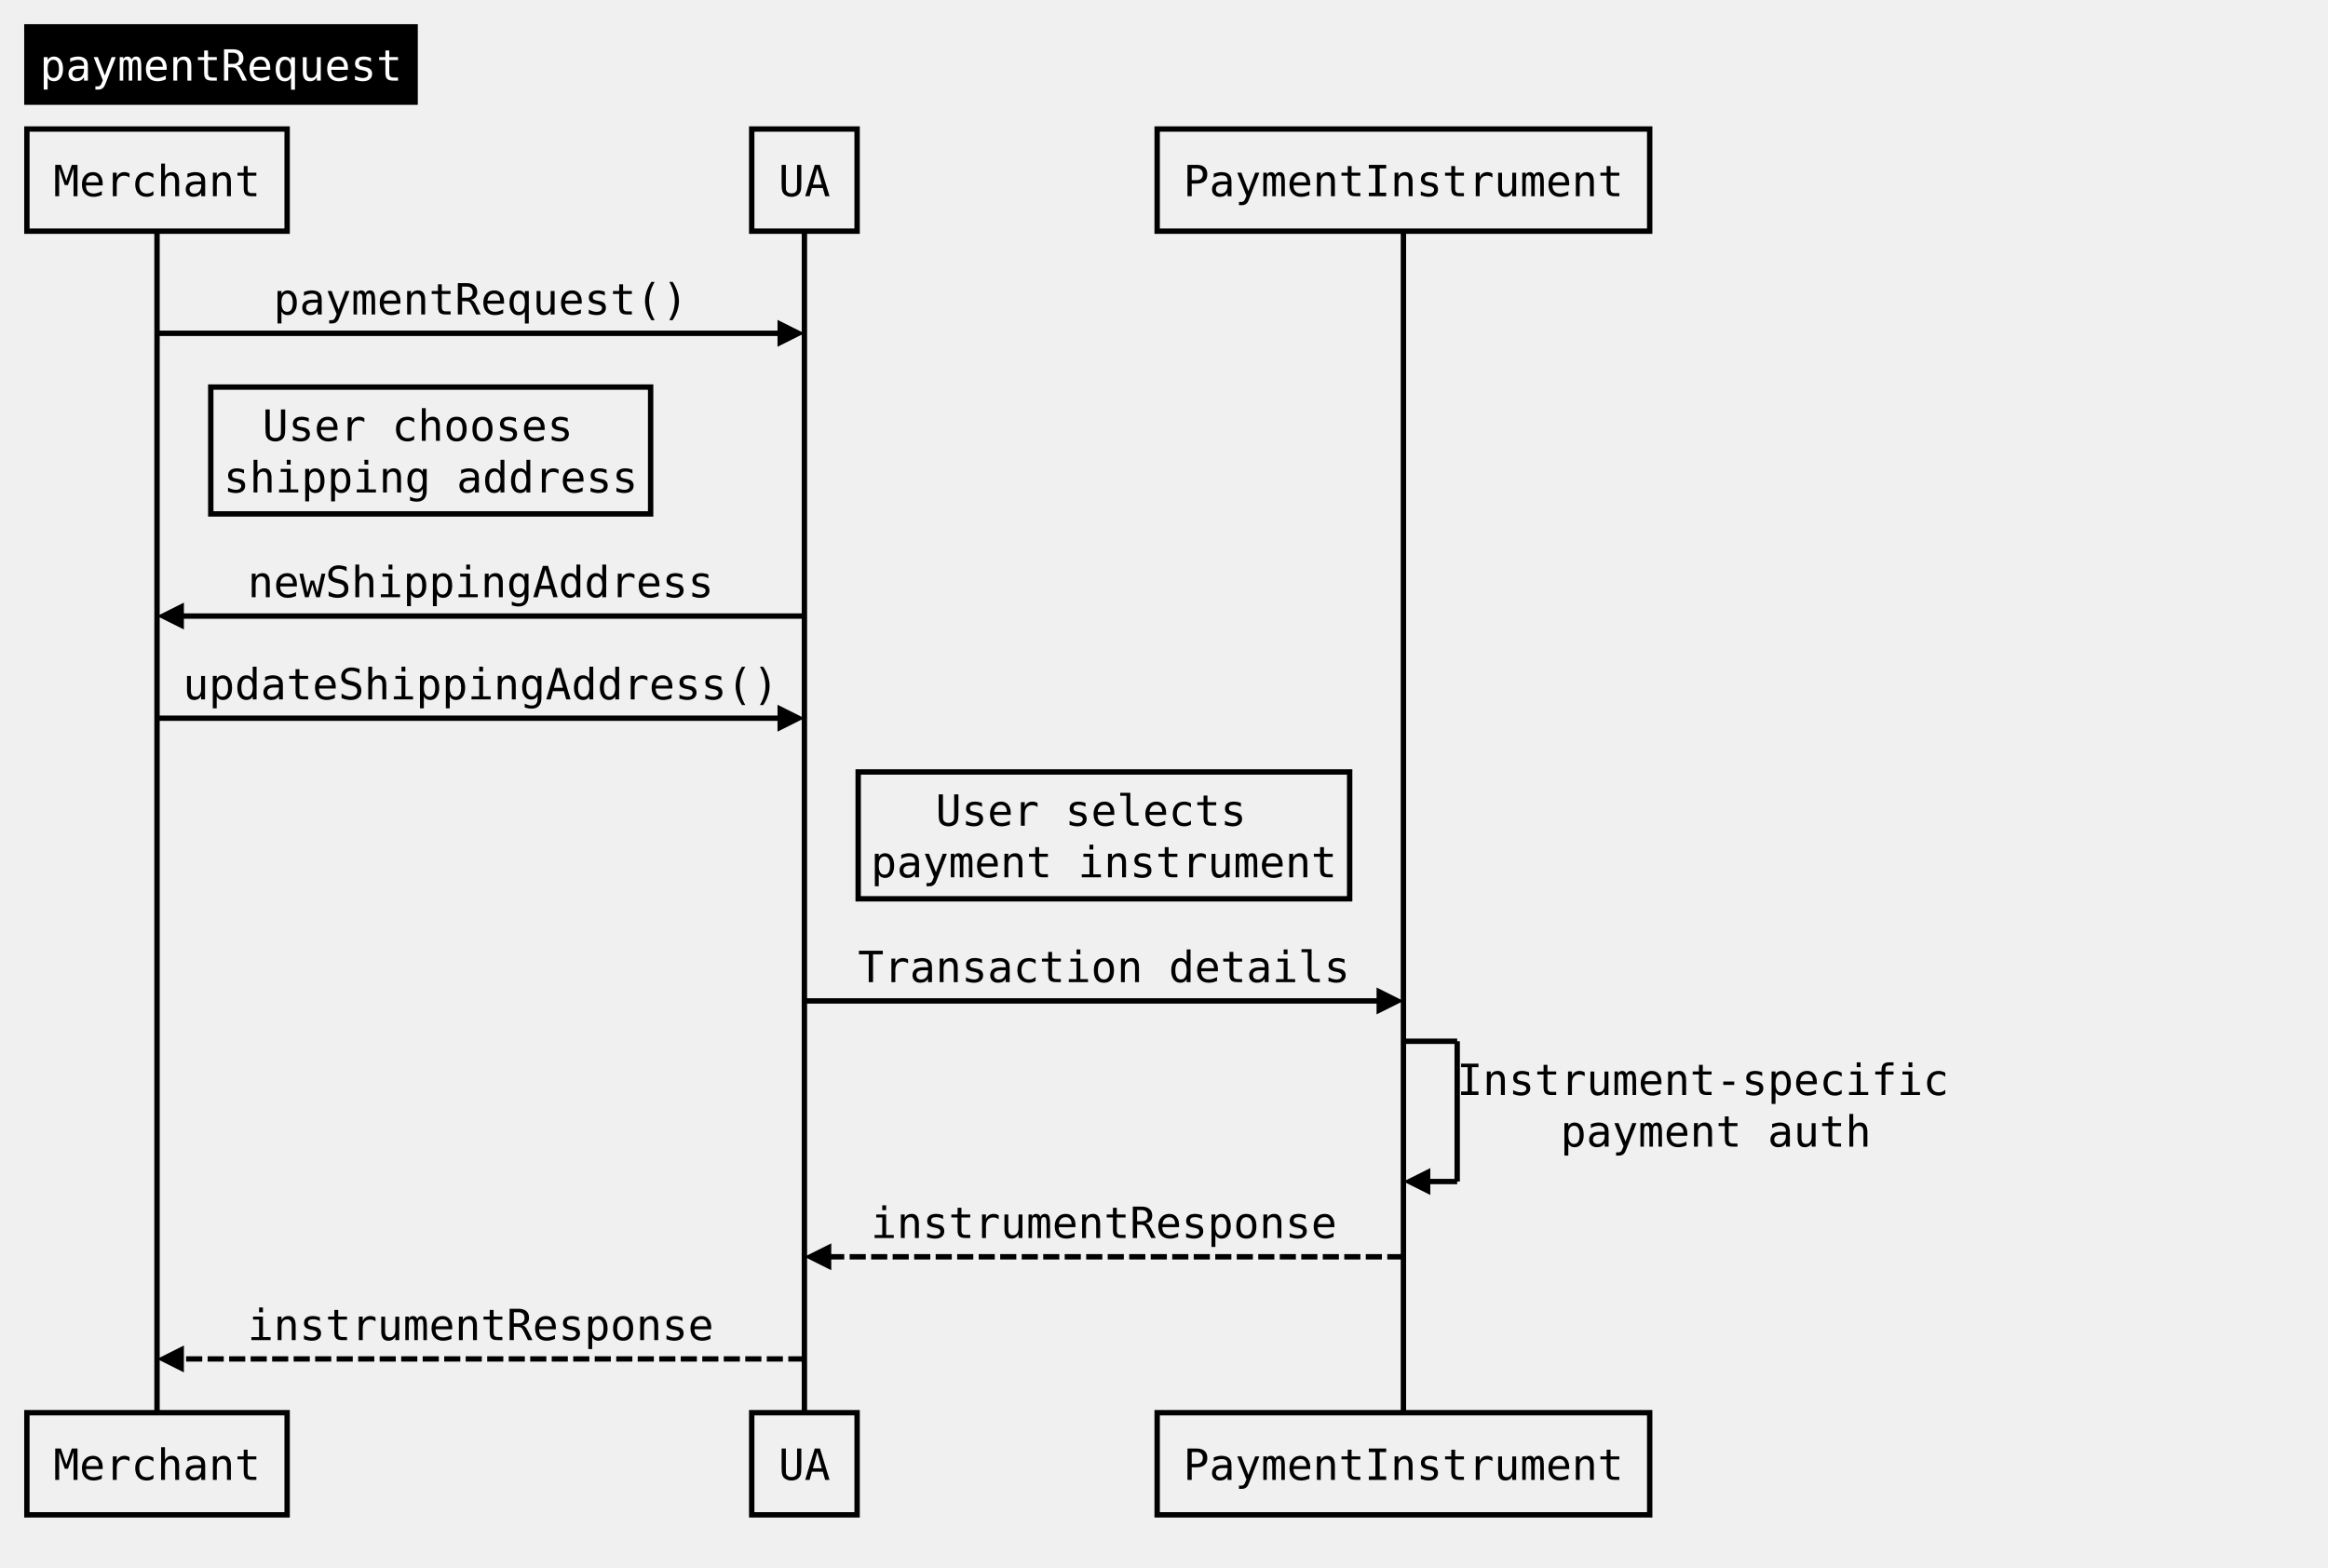
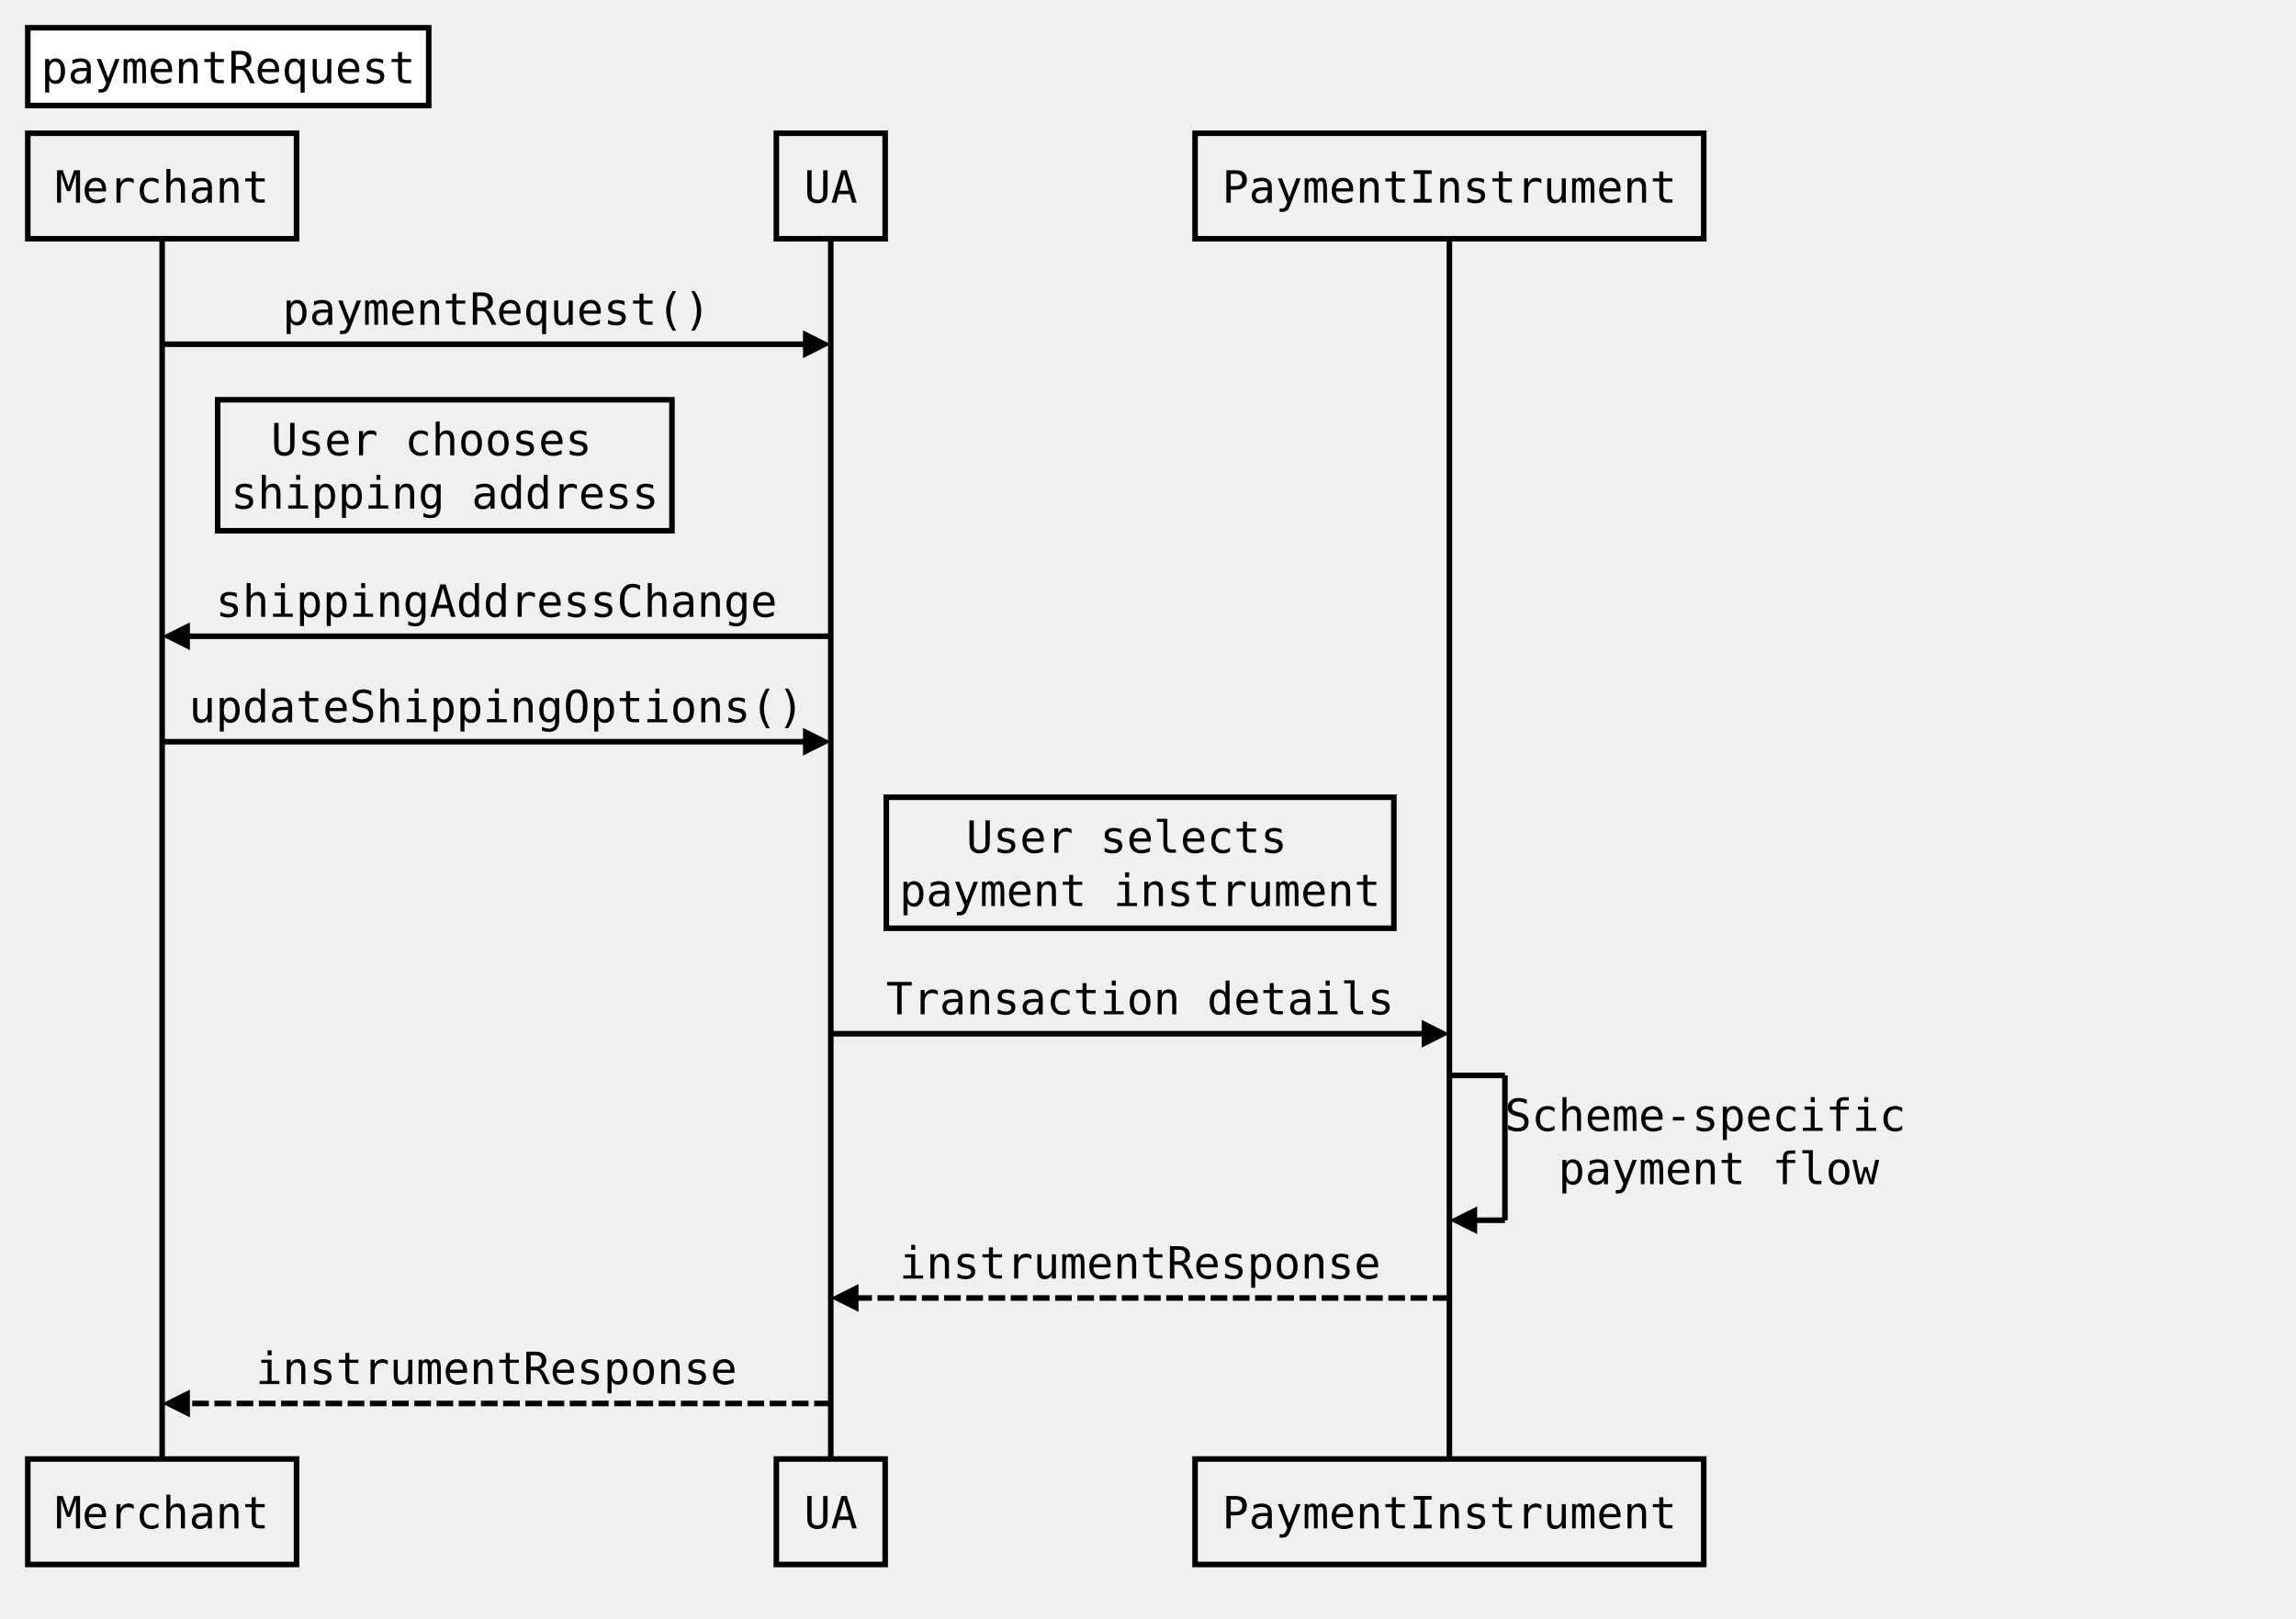
- <svg xmlns="http://www.w3.org/2000/svg" xmlns:xlink="http://www.w3.org/1999/xlink" width="866" height="583">
-   <source>Title: paymentRequest [fontcolor="white", fillcolor="black", color="black"]
+ <svg xmlns="http://www.w3.org/2000/svg" xmlns:xlink="http://www.w3.org/1999/xlink" width="827" height="583">
+   <source>Title: paymentRequest [fontcolor="black", fillcolor="white", color="black"]

participant Merchant as M 
participant UA as UA
participant PaymentInstrument as PI

M-&gt;UA: paymentRequest()
Note right of M: User chooses\nshipping address
- UA-&gt;M: newShippingAddress
- M-&gt;UA: updateShippingAddress()
+ UA-&gt;M: shippingAddressChange
+ M-&gt;UA: updateShippingOptions()
Note right of UA: User selects\npayment instrument
UA-&gt;PI: Transaction details
- PI-&gt;PI: Instrument-specific\npayment auth
+ PI-&gt;PI: Scheme-specific\npayment flow
PI--&gt;UA: instrumentResponse
UA--&gt;M: instrumentResponse</source>
  <defs style="-webkit-tap-highlight-color: rgba(0, 0, 0, 0);">
    <path stroke-linecap="round" d="M5,0 0,2.5 5,5z" id="raphael-marker-block" style="-webkit-tap-highlight-color: rgba(0, 0, 0, 0);" />
-     <marker id="raphael-marker-endblock55-obj6507" markerHeight="5" markerWidth="5" orient="auto" refX="2.5" refY="2.5" style="-webkit-tap-highlight-color: rgba(0, 0, 0, 0);">
+     <marker id="raphael-marker-endblock55-obj3009" markerHeight="5" markerWidth="5" orient="auto" refX="2.5" refY="2.5" style="-webkit-tap-highlight-color: rgba(0, 0, 0, 0);">
      <use xlink:href="#raphael-marker-block" transform="rotate(180 2.5 2.5) scale(1,1)" stroke-width="1" fill="#000" stroke="none" style="-webkit-tap-highlight-color: rgba(0, 0, 0, 0);" />
    </marker>
-     <marker id="raphael-marker-endblock55-obj6513" markerHeight="5" markerWidth="5" orient="auto" refX="2.5" refY="2.5" style="-webkit-tap-highlight-color: rgba(0, 0, 0, 0);">
+     <marker id="raphael-marker-endblock55-obj3015" markerHeight="5" markerWidth="5" orient="auto" refX="2.5" refY="2.5" style="-webkit-tap-highlight-color: rgba(0, 0, 0, 0);">
      <use xlink:href="#raphael-marker-block" transform="rotate(180 2.5 2.5) scale(1,1)" stroke-width="1" fill="#000" stroke="none" style="-webkit-tap-highlight-color: rgba(0, 0, 0, 0);" />
    </marker>
-     <marker id="raphael-marker-endblock55-obj6516" markerHeight="5" markerWidth="5" orient="auto" refX="2.5" refY="2.5" style="-webkit-tap-highlight-color: rgba(0, 0, 0, 0);">
+     <marker id="raphael-marker-endblock55-obj3018" markerHeight="5" markerWidth="5" orient="auto" refX="2.5" refY="2.5" style="-webkit-tap-highlight-color: rgba(0, 0, 0, 0);">
      <use xlink:href="#raphael-marker-block" transform="rotate(180 2.5 2.5) scale(1,1)" stroke-width="1" fill="#000" stroke="none" style="-webkit-tap-highlight-color: rgba(0, 0, 0, 0);" />
    </marker>
-     <marker id="raphael-marker-endblock55-obj6522" markerHeight="5" markerWidth="5" orient="auto" refX="2.5" refY="2.5" style="-webkit-tap-highlight-color: rgba(0, 0, 0, 0);">
+     <marker id="raphael-marker-endblock55-obj3024" markerHeight="5" markerWidth="5" orient="auto" refX="2.5" refY="2.5" style="-webkit-tap-highlight-color: rgba(0, 0, 0, 0);">
      <use xlink:href="#raphael-marker-block" transform="rotate(180 2.5 2.5) scale(1,1)" stroke-width="1" fill="#000" stroke="none" style="-webkit-tap-highlight-color: rgba(0, 0, 0, 0);" />
    </marker>
-     <marker id="raphael-marker-endblock55-obj6527" markerHeight="5" markerWidth="5" orient="auto" refX="2.5" refY="2.5" style="-webkit-tap-highlight-color: rgba(0, 0, 0, 0);">
+     <marker id="raphael-marker-endblock55-obj3029" markerHeight="5" markerWidth="5" orient="auto" refX="2.5" refY="2.5" style="-webkit-tap-highlight-color: rgba(0, 0, 0, 0);">
      <use xlink:href="#raphael-marker-block" transform="rotate(180 2.5 2.5) scale(1,1)" stroke-width="1" fill="#000" stroke="none" style="-webkit-tap-highlight-color: rgba(0, 0, 0, 0);" />
    </marker>
-     <marker id="raphael-marker-endblock55-obj6530" markerHeight="5" markerWidth="5" orient="auto" refX="2.5" refY="2.5" style="-webkit-tap-highlight-color: rgba(0, 0, 0, 0);">
+     <marker id="raphael-marker-endblock55-obj3032" markerHeight="5" markerWidth="5" orient="auto" refX="2.5" refY="2.5" style="-webkit-tap-highlight-color: rgba(0, 0, 0, 0);">
      <use xlink:href="#raphael-marker-block" transform="rotate(180 2.5 2.5) scale(1,1)" stroke-width="1" fill="#000" stroke="none" style="-webkit-tap-highlight-color: rgba(0, 0, 0, 0);" />
    </marker>
-     <marker id="raphael-marker-endblock55-obj6533" markerHeight="5" markerWidth="5" orient="auto" refX="2.5" refY="2.5" style="-webkit-tap-highlight-color: rgba(0, 0, 0, 0);">
+     <marker id="raphael-marker-endblock55-obj3035" markerHeight="5" markerWidth="5" orient="auto" refX="2.5" refY="2.5" style="-webkit-tap-highlight-color: rgba(0, 0, 0, 0);">
      <use xlink:href="#raphael-marker-block" transform="rotate(180 2.5 2.5) scale(1,1)" stroke-width="1" fill="#000" stroke="none" style="-webkit-tap-highlight-color: rgba(0, 0, 0, 0);" />
    </marker>
  </defs>
-   <rect x="10" y="10" width="144.422" height="28" r="0" rx="0" ry="0" fill="#000000" stroke="#000000" stroke-width="2" style="-webkit-tap-highlight-color: rgba(0, 0, 0, 0);" />
-   <rect x="15" y="15" width="134.422" height="18" r="0" rx="0" ry="0" fill="#000000" stroke="none" style="-webkit-tap-highlight-color: rgba(0, 0, 0, 0);" />
-   <text x="82.211" y="24" text-anchor="middle" font="10px &quot;Arial&quot;" stroke="none" fill="#ffffff" style="-webkit-tap-highlight-color: rgba(0, 0, 0, 0); text-anchor: middle; font-style: normal; font-variant: normal; font-weight: normal; font-stretch: normal; font-size: 16px; line-height: normal; font-family: 'Andale Mono', monospace;" font-size="16px" font-family="Andale Mono, monospace">
+   <rect x="10" y="10" width="144.422" height="28" r="0" rx="0" ry="0" fill="#ffffff" stroke="#000000" stroke-width="2" style="-webkit-tap-highlight-color: rgba(0, 0, 0, 0);" />
+   <rect x="15" y="15" width="134.422" height="18" r="0" rx="0" ry="0" fill="#ffffff" stroke="none" style="-webkit-tap-highlight-color: rgba(0, 0, 0, 0);" />
+   <text x="82.211" y="24" text-anchor="middle" font="10px &quot;Arial&quot;" stroke="none" fill="#000000" style="-webkit-tap-highlight-color: rgba(0, 0, 0, 0); text-anchor: middle; font-style: normal; font-variant: normal; font-weight: normal; font-stretch: normal; font-size: 16px; line-height: normal; font-family: 'Andale Mono', monospace;" font-size="16px" font-family="Andale Mono, monospace">
    <tspan dy="6" style="-webkit-tap-highlight-color: rgba(0, 0, 0, 0);">paymentRequest</tspan>
  </text>
  <rect x="10" y="48" width="96.812" height="38" r="0" rx="0" ry="0" fill="none" stroke="#000000" stroke-width="2" style="-webkit-tap-highlight-color: rgba(0, 0, 0, 0);" />
  <rect x="20" y="58" width="76.812" height="18" r="0" rx="0" ry="0" fill="none" stroke="none" style="-webkit-tap-highlight-color: rgba(0, 0, 0, 0);" />
  <text x="58.406" y="67" text-anchor="middle" font="10px &quot;Arial&quot;" stroke="none" fill="#000000" style="-webkit-tap-highlight-color: rgba(0, 0, 0, 0); text-anchor: middle; font-style: normal; font-variant: normal; font-weight: normal; font-stretch: normal; font-size: 16px; line-height: normal; font-family: 'Andale Mono', monospace;" font-size="16px" font-family="Andale Mono, monospace">
    <tspan dy="6" style="-webkit-tap-highlight-color: rgba(0, 0, 0, 0);">Merchant</tspan>
  </text>
  <rect x="10" y="525.562" width="96.812" height="38" r="0" rx="0" ry="0" fill="none" stroke="#000000" stroke-width="2" style="-webkit-tap-highlight-color: rgba(0, 0, 0, 0);" />
  <rect x="20" y="535.562" width="76.812" height="18" r="0" rx="0" ry="0" fill="none" stroke="none" style="-webkit-tap-highlight-color: rgba(0, 0, 0, 0);" />
  <text x="58.406" y="544.562" text-anchor="middle" font="10px &quot;Arial&quot;" stroke="none" fill="#000000" style="-webkit-tap-highlight-color: rgba(0, 0, 0, 0); text-anchor: middle; font-style: normal; font-variant: normal; font-weight: normal; font-stretch: normal; font-size: 16px; line-height: normal; font-family: 'Andale Mono', monospace;" font-size="16px" font-family="Andale Mono, monospace">
    <tspan dy="6" style="-webkit-tap-highlight-color: rgba(0, 0, 0, 0);">Merchant</tspan>
  </text>
  <path fill="none" stroke="#000000" d="M58.406,86L58.406,525.562" stroke-width="2" style="-webkit-tap-highlight-color: rgba(0, 0, 0, 0);" />
  <rect x="279.633" y="48" width="39.203" height="38" r="0" rx="0" ry="0" fill="none" stroke="#000000" stroke-width="2" style="-webkit-tap-highlight-color: rgba(0, 0, 0, 0);" />
  <rect x="289.625" y="58" width="19.203" height="18" r="0" rx="0" ry="0" fill="none" stroke="none" style="-webkit-tap-highlight-color: rgba(0, 0, 0, 0);" />
  <text x="299.234" y="67" text-anchor="middle" font="10px &quot;Arial&quot;" stroke="none" fill="#000000" style="-webkit-tap-highlight-color: rgba(0, 0, 0, 0); text-anchor: middle; font-style: normal; font-variant: normal; font-weight: normal; font-stretch: normal; font-size: 16px; line-height: normal; font-family: 'Andale Mono', monospace;" font-size="16px" font-family="Andale Mono, monospace">
    <tspan dy="6" style="-webkit-tap-highlight-color: rgba(0, 0, 0, 0);">UA</tspan>
  </text>
  <rect x="279.633" y="525.562" width="39.203" height="38" r="0" rx="0" ry="0" fill="none" stroke="#000000" stroke-width="2" style="-webkit-tap-highlight-color: rgba(0, 0, 0, 0);" />
  <rect x="289.625" y="535.562" width="19.203" height="18" r="0" rx="0" ry="0" fill="none" stroke="none" style="-webkit-tap-highlight-color: rgba(0, 0, 0, 0);" />
  <text x="299.234" y="544.562" text-anchor="middle" font="10px &quot;Arial&quot;" stroke="none" fill="#000000" style="-webkit-tap-highlight-color: rgba(0, 0, 0, 0); text-anchor: middle; font-style: normal; font-variant: normal; font-weight: normal; font-stretch: normal; font-size: 16px; line-height: normal; font-family: 'Andale Mono', monospace;" font-size="16px" font-family="Andale Mono, monospace">
    <tspan dy="6" style="-webkit-tap-highlight-color: rgba(0, 0, 0, 0);">UA</tspan>
  </text>
  <path fill="none" stroke="#000000" d="M299.234,86L299.234,525.562" stroke-width="2" style="-webkit-tap-highlight-color: rgba(0, 0, 0, 0);" />
  <rect x="430.453" y="48" width="183.219" height="38" r="0" rx="0" ry="0" fill="none" stroke="#000000" stroke-width="2" style="-webkit-tap-highlight-color: rgba(0, 0, 0, 0);" />
  <rect x="440.438" y="58" width="163.219" height="18" r="0" rx="0" ry="0" fill="none" stroke="none" style="-webkit-tap-highlight-color: rgba(0, 0, 0, 0);" />
  <text x="522.062" y="67" text-anchor="middle" font="10px &quot;Arial&quot;" stroke="none" fill="#000000" style="-webkit-tap-highlight-color: rgba(0, 0, 0, 0); text-anchor: middle; font-style: normal; font-variant: normal; font-weight: normal; font-stretch: normal; font-size: 16px; line-height: normal; font-family: 'Andale Mono', monospace;" font-size="16px" font-family="Andale Mono, monospace">
    <tspan dy="6" style="-webkit-tap-highlight-color: rgba(0, 0, 0, 0);">PaymentInstrument</tspan>
  </text>
  <rect x="430.453" y="525.562" width="183.219" height="38" r="0" rx="0" ry="0" fill="none" stroke="#000000" stroke-width="2" style="-webkit-tap-highlight-color: rgba(0, 0, 0, 0);" />
  <rect x="440.438" y="535.562" width="163.219" height="18" r="0" rx="0" ry="0" fill="none" stroke="none" style="-webkit-tap-highlight-color: rgba(0, 0, 0, 0);" />
  <text x="522.062" y="544.562" text-anchor="middle" font="10px &quot;Arial&quot;" stroke="none" fill="#000000" style="-webkit-tap-highlight-color: rgba(0, 0, 0, 0); text-anchor: middle; font-style: normal; font-variant: normal; font-weight: normal; font-stretch: normal; font-size: 16px; line-height: normal; font-family: 'Andale Mono', monospace;" font-size="16px" font-family="Andale Mono, monospace">
    <tspan dy="6" style="-webkit-tap-highlight-color: rgba(0, 0, 0, 0);">PaymentInstrument</tspan>
  </text>
  <path fill="none" stroke="#000000" d="M522.062,86L522.062,525.562" stroke-width="2" style="-webkit-tap-highlight-color: rgba(0, 0, 0, 0);" />
  <rect x="102" y="102" width="153.625" height="18" r="0" rx="0" ry="0" fill="none" stroke="none" style="-webkit-tap-highlight-color: rgba(0, 0, 0, 0);" />
  <text x="178.82" y="111" text-anchor="middle" font="10px &quot;Arial&quot;" stroke="none" fill="#000000" style="-webkit-tap-highlight-color: rgba(0, 0, 0, 0); text-anchor: middle; font-style: normal; font-variant: normal; font-weight: normal; font-stretch: normal; font-size: 16px; line-height: normal; font-family: 'Andale Mono', monospace;" font-size="16px" font-family="Andale Mono, monospace">
    <tspan dy="6" style="-webkit-tap-highlight-color: rgba(0, 0, 0, 0);">paymentRequest()</tspan>
  </text>
-   <path fill="none" stroke="#000000" d="M58.406,124C58.406,124,259.728,124,294.232,124" stroke-width="2" marker-end="url(#raphael-marker-endblock55-obj6507)" stroke-dasharray="0" style="-webkit-tap-highlight-color: rgba(0, 0, 0, 0);" />
+   <path fill="none" stroke="#000000" d="M58.406,124C58.406,124,259.728,124,294.232,124" stroke-width="2" marker-end="url(#raphael-marker-endblock55-obj3009)" stroke-dasharray="0" style="-webkit-tap-highlight-color: rgba(0, 0, 0, 0);" />
  <rect x="78.406" y="144" width="163.625" height="47.188" r="0" rx="0" ry="0" fill="none" stroke="#000000" stroke-width="2" style="-webkit-tap-highlight-color: rgba(0, 0, 0, 0);" />
  <rect x="83.406" y="149" width="153.625" height="37.188" r="0" rx="0" ry="0" fill="none" stroke="none" style="-webkit-tap-highlight-color: rgba(0, 0, 0, 0);" />
  <text x="160.219" y="167.594" text-anchor="middle" font="10px &quot;Arial&quot;" stroke="none" fill="#000000" style="-webkit-tap-highlight-color: rgba(0, 0, 0, 0); text-anchor: middle; font-style: normal; font-variant: normal; font-weight: normal; font-stretch: normal; font-size: 16px; line-height: normal; font-family: 'Andale Mono', monospace;" font-size="16px" font-family="Andale Mono, monospace">
    <tspan dy="-3.594" style="-webkit-tap-highlight-color: rgba(0, 0, 0, 0);">User chooses</tspan>
    <tspan dy="19.2" x="160.219" style="-webkit-tap-highlight-color: rgba(0, 0, 0, 0);">shipping address</tspan>
  </text>
-   <rect x="92.406" y="207.188" width="172.828" height="18" r="0" rx="0" ry="0" fill="none" stroke="none" style="-webkit-tap-highlight-color: rgba(0, 0, 0, 0);" />
+   <rect x="78" y="207.188" width="201.625" height="18" r="0" rx="0" ry="0" fill="none" stroke="none" style="-webkit-tap-highlight-color: rgba(0, 0, 0, 0);" />
  <text x="178.82" y="216.188" text-anchor="middle" font="10px &quot;Arial&quot;" stroke="none" fill="#000000" style="-webkit-tap-highlight-color: rgba(0, 0, 0, 0); text-anchor: middle; font-style: normal; font-variant: normal; font-weight: normal; font-stretch: normal; font-size: 16px; line-height: normal; font-family: 'Andale Mono', monospace;" font-size="16px" font-family="Andale Mono, monospace">
-     <tspan dy="6" style="-webkit-tap-highlight-color: rgba(0, 0, 0, 0);">newShippingAddress</tspan>
+     <tspan dy="6" style="-webkit-tap-highlight-color: rgba(0, 0, 0, 0);">shippingAddressChange</tspan>
  </text>
-   <path fill="none" stroke="#000000" d="M299.234,229.188C299.234,229.188,97.913,229.188,63.409,229.188" stroke-width="2" marker-end="url(#raphael-marker-endblock55-obj6513)" stroke-dasharray="0" style="-webkit-tap-highlight-color: rgba(0, 0, 0, 0);" />
+   <path fill="none" stroke="#000000" d="M299.234,229.188C299.234,229.188,97.913,229.188,63.409,229.188" stroke-width="2" marker-end="url(#raphael-marker-endblock55-obj3015)" stroke-dasharray="0" style="-webkit-tap-highlight-color: rgba(0, 0, 0, 0);" />
  <rect x="68.391" y="245.188" width="220.828" height="18" r="0" rx="0" ry="0" fill="none" stroke="none" style="-webkit-tap-highlight-color: rgba(0, 0, 0, 0);" />
  <text x="178.82" y="254.188" text-anchor="middle" font="10px &quot;Arial&quot;" stroke="none" fill="#000000" style="-webkit-tap-highlight-color: rgba(0, 0, 0, 0); text-anchor: middle; font-style: normal; font-variant: normal; font-weight: normal; font-stretch: normal; font-size: 16px; line-height: normal; font-family: 'Andale Mono', monospace;" font-size="16px" font-family="Andale Mono, monospace">
-     <tspan dy="6" style="-webkit-tap-highlight-color: rgba(0, 0, 0, 0);">updateShippingAddress()</tspan>
+     <tspan dy="6" style="-webkit-tap-highlight-color: rgba(0, 0, 0, 0);">updateShippingOptions()</tspan>
  </text>
-   <path fill="none" stroke="#000000" d="M58.406,267.188C58.406,267.188,259.728,267.188,294.232,267.188" stroke-width="2" marker-end="url(#raphael-marker-endblock55-obj6516)" stroke-dasharray="0" style="-webkit-tap-highlight-color: rgba(0, 0, 0, 0);" />
+   <path fill="none" stroke="#000000" d="M58.406,267.188C58.406,267.188,259.728,267.188,294.232,267.188" stroke-width="2" marker-end="url(#raphael-marker-endblock55-obj3018)" stroke-dasharray="0" style="-webkit-tap-highlight-color: rgba(0, 0, 0, 0);" />
  <rect x="319.234" y="287.188" width="182.828" height="47.188" r="0" rx="0" ry="0" fill="none" stroke="#000000" stroke-width="2" style="-webkit-tap-highlight-color: rgba(0, 0, 0, 0);" />
  <rect x="324.234" y="292.188" width="172.828" height="37.188" r="0" rx="0" ry="0" fill="none" stroke="none" style="-webkit-tap-highlight-color: rgba(0, 0, 0, 0);" />
  <text x="410.648" y="310.781" text-anchor="middle" font="10px &quot;Arial&quot;" stroke="none" fill="#000000" style="-webkit-tap-highlight-color: rgba(0, 0, 0, 0); text-anchor: middle; font-style: normal; font-variant: normal; font-weight: normal; font-stretch: normal; font-size: 16px; line-height: normal; font-family: 'Andale Mono', monospace;" font-size="16px" font-family="Andale Mono, monospace">
    <tspan dy="-3.594" style="-webkit-tap-highlight-color: rgba(0, 0, 0, 0);">User selects</tspan>
    <tspan dy="19.2" x="410.648" style="-webkit-tap-highlight-color: rgba(0, 0, 0, 0);">payment instrument</tspan>
  </text>
  <rect x="319.422" y="350.375" width="182.422" height="18" r="0" rx="0" ry="0" fill="none" stroke="none" style="-webkit-tap-highlight-color: rgba(0, 0, 0, 0);" />
  <text x="410.648" y="359.375" text-anchor="middle" font="10px &quot;Arial&quot;" stroke="none" fill="#000000" style="-webkit-tap-highlight-color: rgba(0, 0, 0, 0); text-anchor: middle; font-style: normal; font-variant: normal; font-weight: normal; font-stretch: normal; font-size: 16px; line-height: normal; font-family: 'Andale Mono', monospace;" font-size="16px" font-family="Andale Mono, monospace">
    <tspan dy="6" style="-webkit-tap-highlight-color: rgba(0, 0, 0, 0);">Transaction details</tspan>
  </text>
-   <path fill="none" stroke="#000000" d="M299.234,372.375C299.234,372.375,484.119,372.375,517.07,372.375" stroke-width="2" marker-end="url(#raphael-marker-endblock55-obj6522)" stroke-dasharray="0" style="-webkit-tap-highlight-color: rgba(0, 0, 0, 0);" />
-   <rect x="547.047" y="392.375" width="182.422" height="37.188" r="0" rx="0" ry="0" fill="none" stroke="none" style="-webkit-tap-highlight-color: rgba(0, 0, 0, 0);" />
-   <text x="638.266" y="410.969" text-anchor="middle" font="10px &quot;Arial&quot;" stroke="none" fill="#000000" style="-webkit-tap-highlight-color: rgba(0, 0, 0, 0); text-anchor: middle; font-style: normal; font-variant: normal; font-weight: normal; font-stretch: normal; font-size: 16px; line-height: normal; font-family: 'Andale Mono', monospace;" font-size="16px" font-family="Andale Mono, monospace">
-     <tspan dy="-3.594" style="-webkit-tap-highlight-color: rgba(0, 0, 0, 0);">Instrument-specific</tspan>
-     <tspan dy="19.2" x="638.266" style="-webkit-tap-highlight-color: rgba(0, 0, 0, 0);">payment auth</tspan>
+   <path fill="none" stroke="#000000" d="M299.234,372.375C299.234,372.375,484.119,372.375,517.07,372.375" stroke-width="2" marker-end="url(#raphael-marker-endblock55-obj3024)" stroke-dasharray="0" style="-webkit-tap-highlight-color: rgba(0, 0, 0, 0);" />
+   <rect x="547.047" y="392.375" width="144.016" height="37.188" r="0" rx="0" ry="0" fill="none" stroke="none" style="-webkit-tap-highlight-color: rgba(0, 0, 0, 0);" />
+   <text x="619.062" y="410.969" text-anchor="middle" font="10px &quot;Arial&quot;" stroke="none" fill="#000000" style="-webkit-tap-highlight-color: rgba(0, 0, 0, 0); text-anchor: middle; font-style: normal; font-variant: normal; font-weight: normal; font-stretch: normal; font-size: 16px; line-height: normal; font-family: 'Andale Mono', monospace;" font-size="16px" font-family="Andale Mono, monospace">
+     <tspan dy="-3.594" style="-webkit-tap-highlight-color: rgba(0, 0, 0, 0);">Scheme-specific</tspan>
+     <tspan dy="19.2" x="619.062" style="-webkit-tap-highlight-color: rgba(0, 0, 0, 0);">payment flow</tspan>
  </text>
  <path fill="none" stroke="#000000" d="M522.062,387.375L542.062,387.375" stroke-width="2" stroke-dasharray="0" style="-webkit-tap-highlight-color: rgba(0, 0, 0, 0);" />
  <path fill="none" stroke="#000000" d="M542.062,387.375L542.062,439.562" stroke-width="2" stroke-dasharray="0" style="-webkit-tap-highlight-color: rgba(0, 0, 0, 0);" />
-   <path fill="none" stroke="#000000" d="M542.062,439.562C542.062,439.562,532.982,439.562,527.058,439.562" stroke-width="2" stroke-dasharray="0" marker-end="url(#raphael-marker-endblock55-obj6527)" style="-webkit-tap-highlight-color: rgba(0, 0, 0, 0);" />
+   <path fill="none" stroke="#000000" d="M542.062,439.562C542.062,439.562,532.982,439.562,527.058,439.562" stroke-width="2" stroke-dasharray="0" marker-end="url(#raphael-marker-endblock55-obj3029)" style="-webkit-tap-highlight-color: rgba(0, 0, 0, 0);" />
  <rect x="324.234" y="445.562" width="172.828" height="18" r="0" rx="0" ry="0" fill="none" stroke="none" style="-webkit-tap-highlight-color: rgba(0, 0, 0, 0);" />
  <text x="410.648" y="454.562" text-anchor="middle" font="10px &quot;Arial&quot;" stroke="none" fill="#000000" style="-webkit-tap-highlight-color: rgba(0, 0, 0, 0); text-anchor: middle; font-style: normal; font-variant: normal; font-weight: normal; font-stretch: normal; font-size: 16px; line-height: normal; font-family: 'Andale Mono', monospace;" font-size="16px" font-family="Andale Mono, monospace">
    <tspan dy="6" style="-webkit-tap-highlight-color: rgba(0, 0, 0, 0);">instrumentResponse</tspan>
  </text>
-   <path fill="none" stroke="#000000" d="M522.062,467.562C522.062,467.562,337.178,467.562,304.227,467.562" stroke-width="2" marker-end="url(#raphael-marker-endblock55-obj6530)" stroke-dasharray="6,2" style="-webkit-tap-highlight-color: rgba(0, 0, 0, 0);" />
+   <path fill="none" stroke="#000000" d="M522.062,467.562C522.062,467.562,337.178,467.562,304.227,467.562" stroke-width="2" marker-end="url(#raphael-marker-endblock55-obj3032)" stroke-dasharray="6,2" style="-webkit-tap-highlight-color: rgba(0, 0, 0, 0);" />
  <rect x="92.406" y="483.562" width="172.828" height="18" r="0" rx="0" ry="0" fill="none" stroke="none" style="-webkit-tap-highlight-color: rgba(0, 0, 0, 0);" />
  <text x="178.82" y="492.562" text-anchor="middle" font="10px &quot;Arial&quot;" stroke="none" fill="#000000" style="-webkit-tap-highlight-color: rgba(0, 0, 0, 0); text-anchor: middle; font-style: normal; font-variant: normal; font-weight: normal; font-stretch: normal; font-size: 16px; line-height: normal; font-family: 'Andale Mono', monospace;" font-size="16px" font-family="Andale Mono, monospace">
    <tspan dy="6" style="-webkit-tap-highlight-color: rgba(0, 0, 0, 0);">instrumentResponse</tspan>
  </text>
-   <path fill="none" stroke="#000000" d="M299.234,505.562C299.234,505.562,97.913,505.562,63.409,505.562" stroke-width="2" marker-end="url(#raphael-marker-endblock55-obj6533)" stroke-dasharray="6,2" style="-webkit-tap-highlight-color: rgba(0, 0, 0, 0);" />
+   <path fill="none" stroke="#000000" d="M299.234,505.562C299.234,505.562,97.913,505.562,63.409,505.562" stroke-width="2" marker-end="url(#raphael-marker-endblock55-obj3035)" stroke-dasharray="6,2" style="-webkit-tap-highlight-color: rgba(0, 0, 0, 0);" />
</svg>
